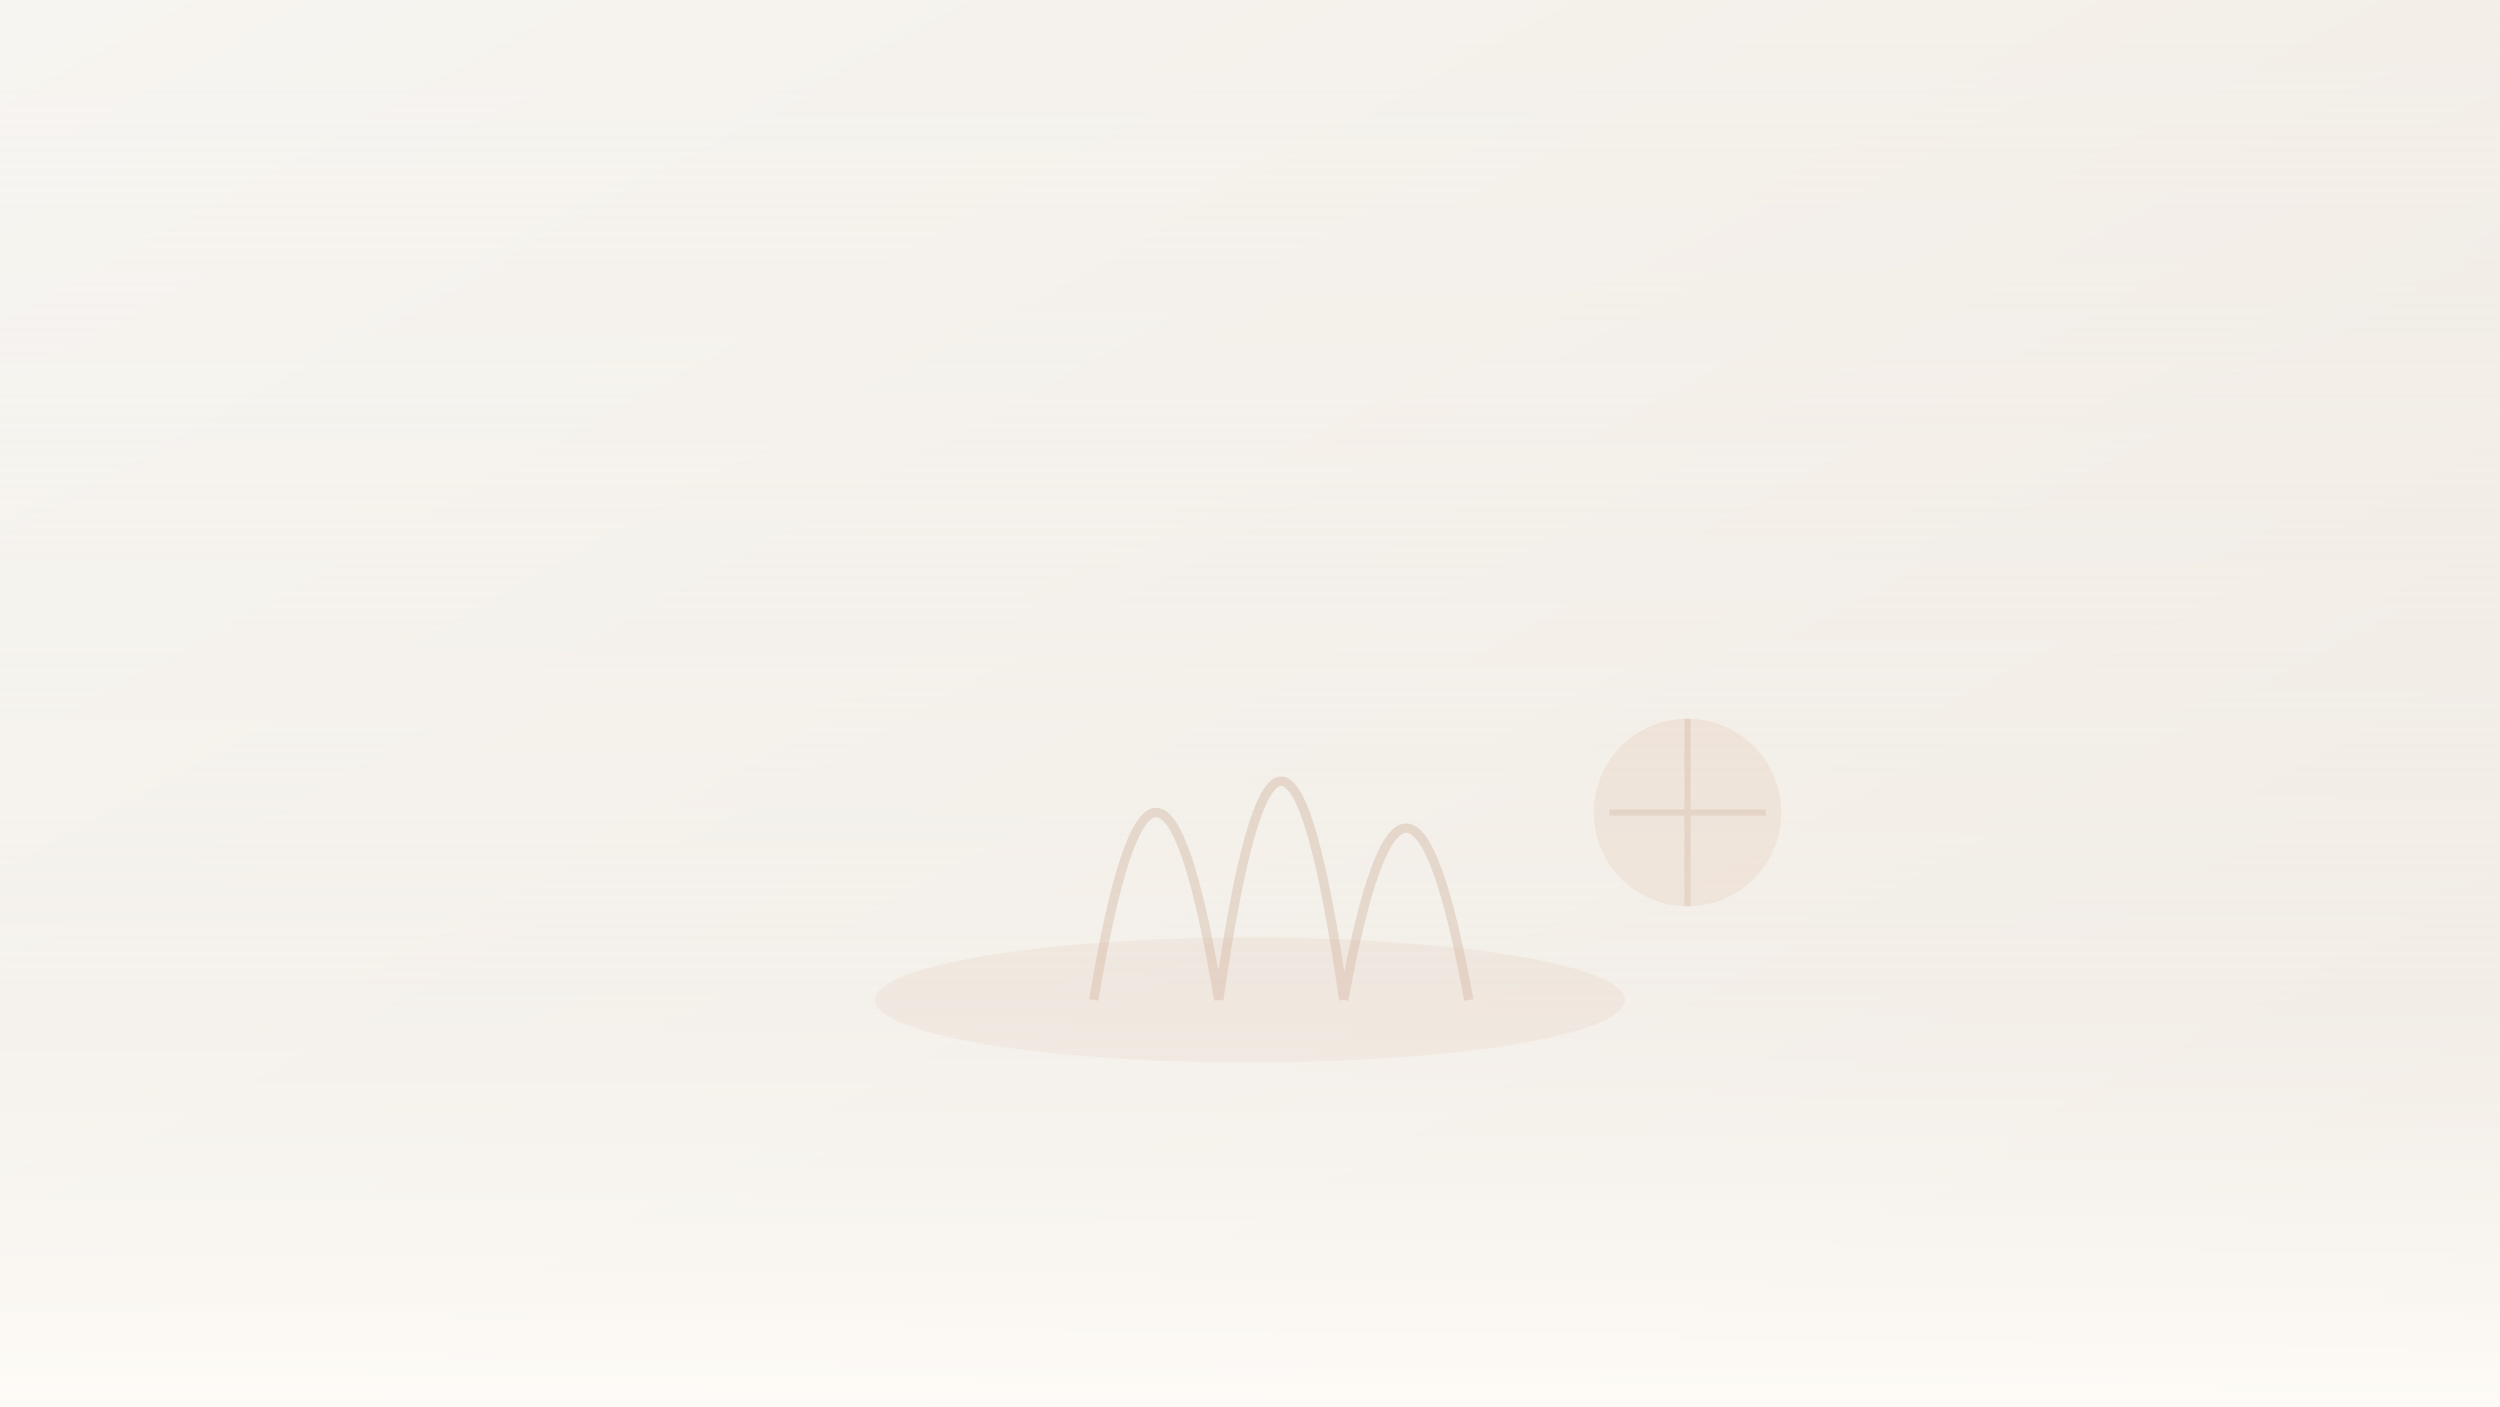
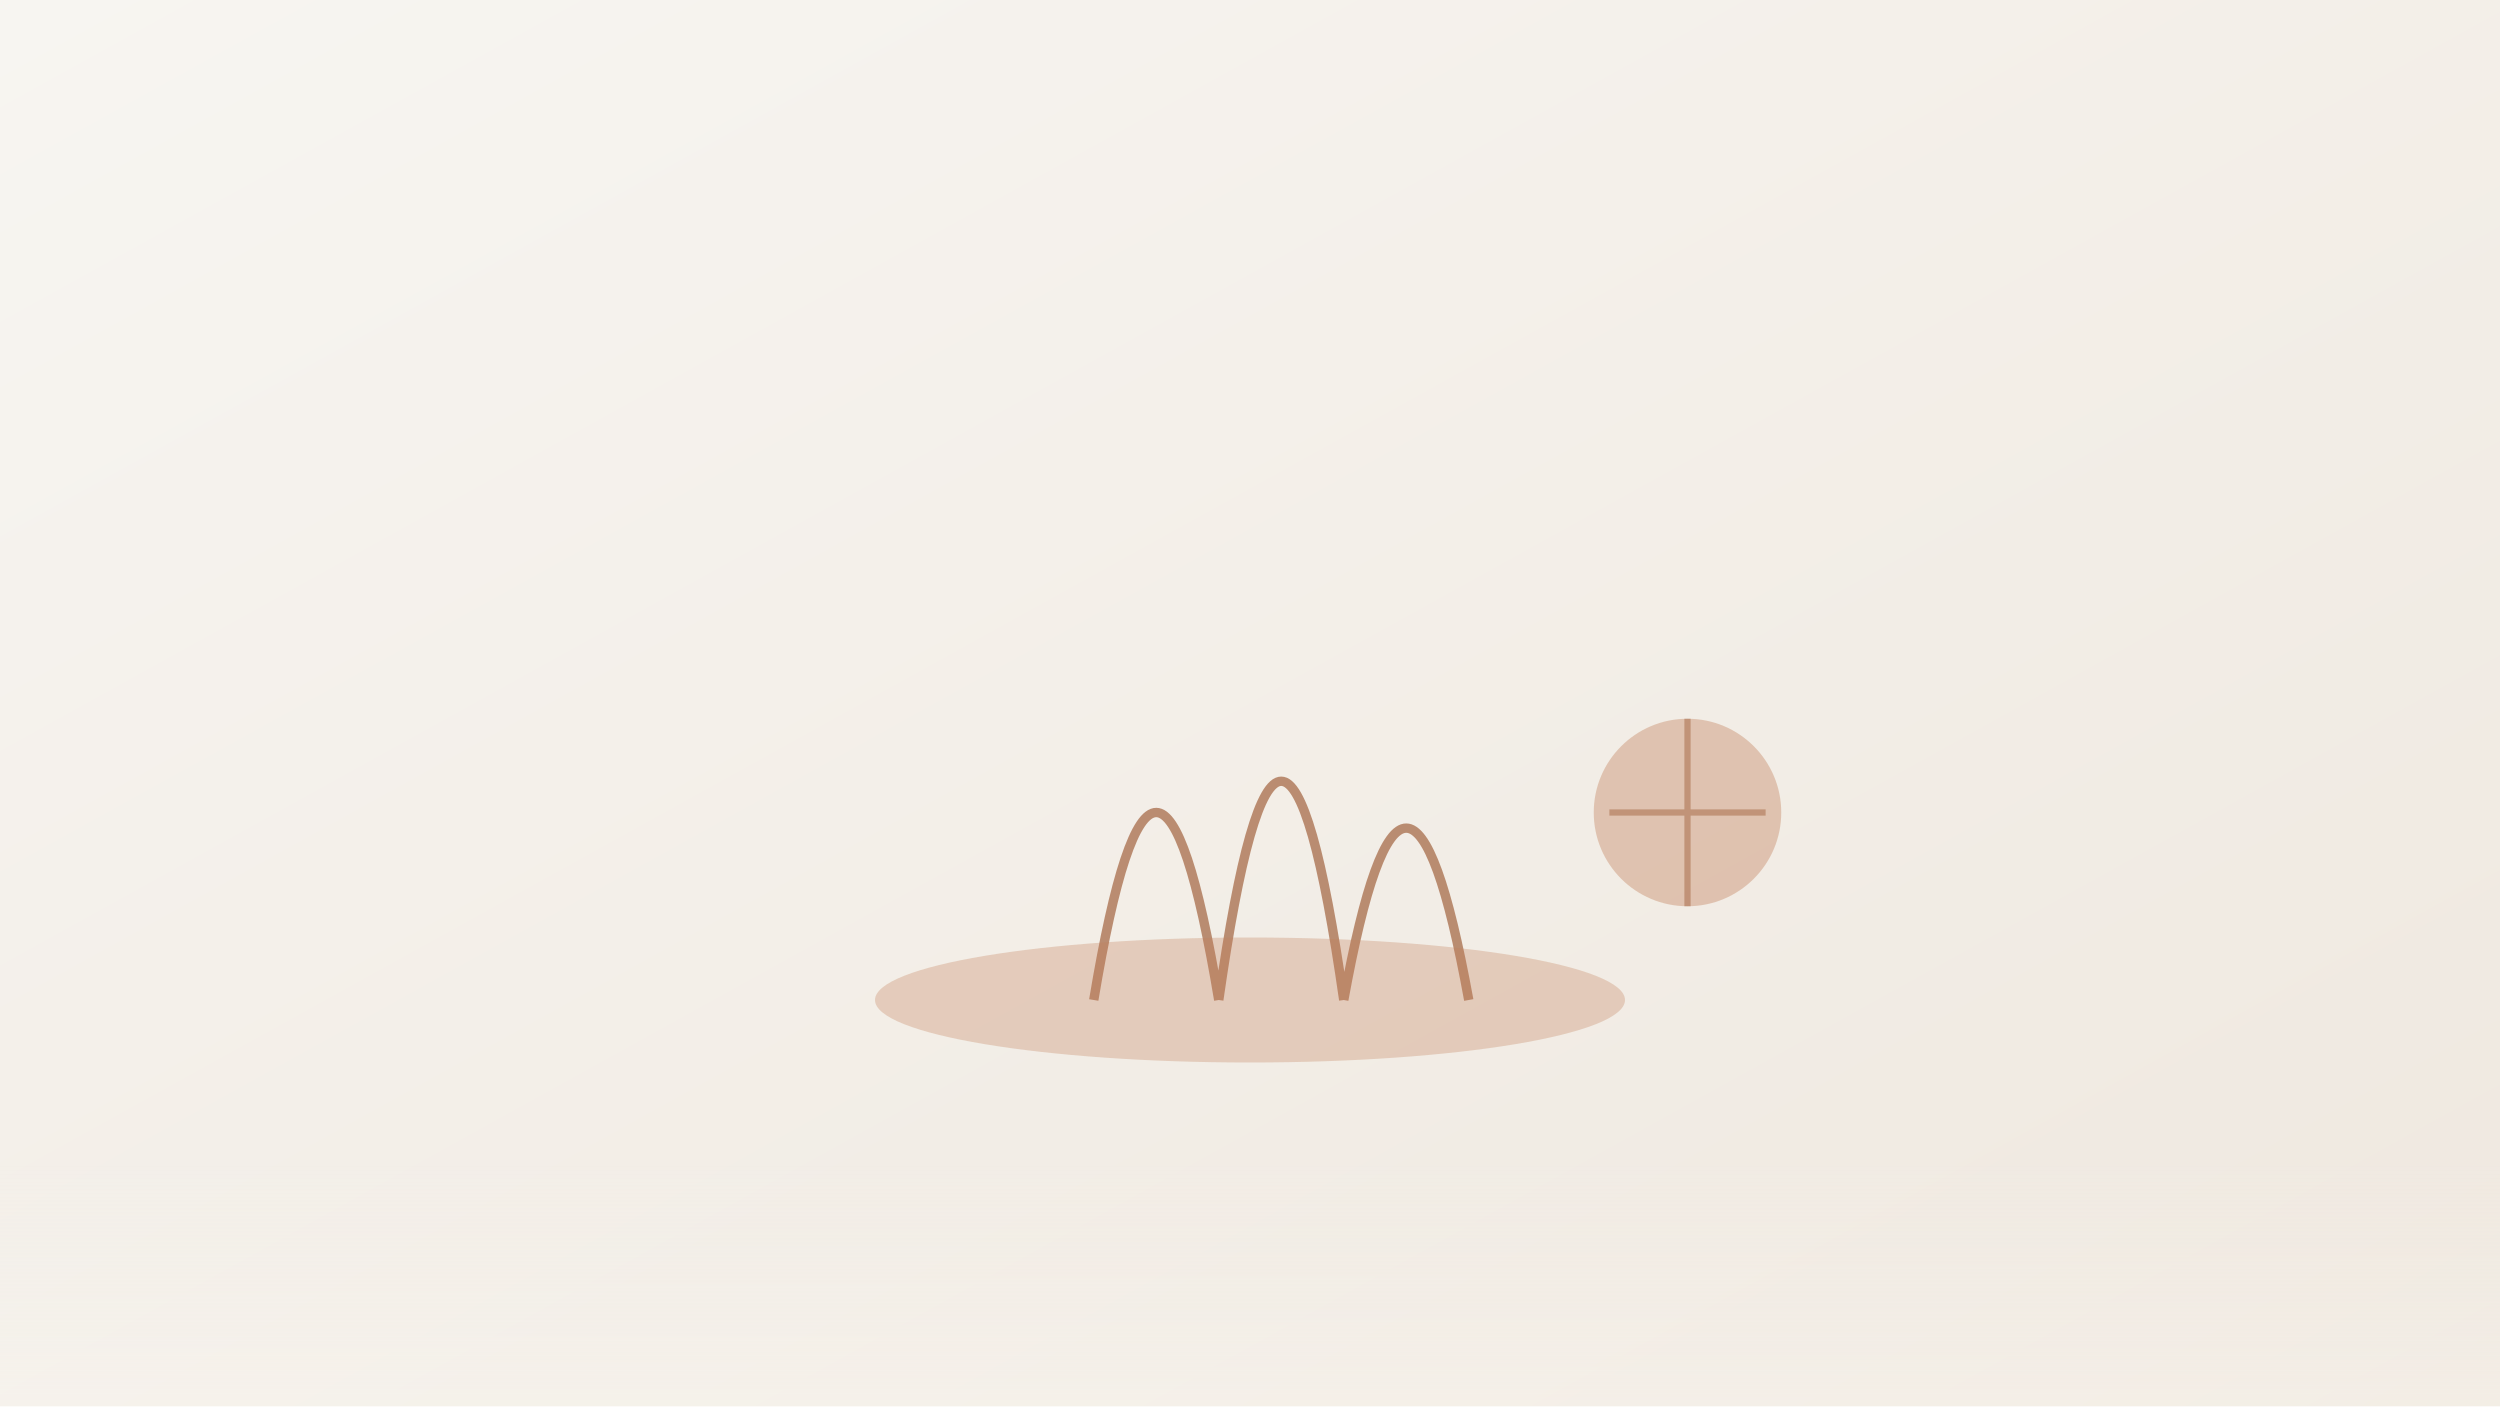
<svg xmlns="http://www.w3.org/2000/svg" viewBox="0 0 800 450" role="img" aria-hidden="true">
  <defs>
    <linearGradient id="bg-greenrevolution" x1="0" y1="0" x2="1" y2="1">
      <stop offset="0%" stop-color="#f7f5f1" />
      <stop offset="100%" stop-color="#efe8df" />
    </linearGradient>
    <linearGradient id="scrim-greenrevolution" x1="0.5" y1="0" x2="0.5" y2="1">
      <stop offset="0%" stop-color="#f7f5f1" stop-opacity="0" />
-       <stop offset="72%" stop-color="#f7f5f1" stop-opacity="0.35" />
-       <stop offset="100%" stop-color="#fffcf8" stop-opacity="0.92" />
+       <stop offset="82%" stop-color="#f7f5f1" stop-opacity="0" />
+       <stop offset="100%" stop-color="#fffcf8" stop-opacity="0.26" />
    </linearGradient>
  </defs>
  <rect width="800" height="450" fill="url(#bg-greenrevolution)" />
-   <g opacity="0.95">
-     <path d="M350 320 Q370 200 390 320 M390 320 Q410 180 430 320 M430 320 Q450 210 470 320" fill="none" stroke="#a56845" stroke-width="3" opacity="0.28" />
-     <ellipse cx="400" cy="320" rx="120" ry="20" fill="#c17f59" opacity="0.12" />
-     <circle cx="540" cy="260" r="30" fill="#c17f59" opacity="0.15" />
-     <path d="M540 230 L540 290 M515 260 L565 260" stroke="#a56845" stroke-width="2" opacity="0.2" />
+   <g>
+     <path d="M350 320 Q370 200 390 320 M390 320 Q410 180 430 320 M430 320 Q450 210 470 320" fill="none" stroke="#a56845" stroke-width="3" opacity="0.73" />
+     <ellipse cx="400" cy="320" rx="120" ry="20" fill="#c17f59" opacity="0.31" />
+     <circle cx="540" cy="260" r="30" fill="#c17f59" opacity="0.39" />
+     <path d="M540 230 L540 290 M515 260 L565 260" stroke="#a56845" stroke-width="2" opacity="0.52" />
  </g>
  <rect width="800" height="450" fill="url(#scrim-greenrevolution)" />
</svg>
